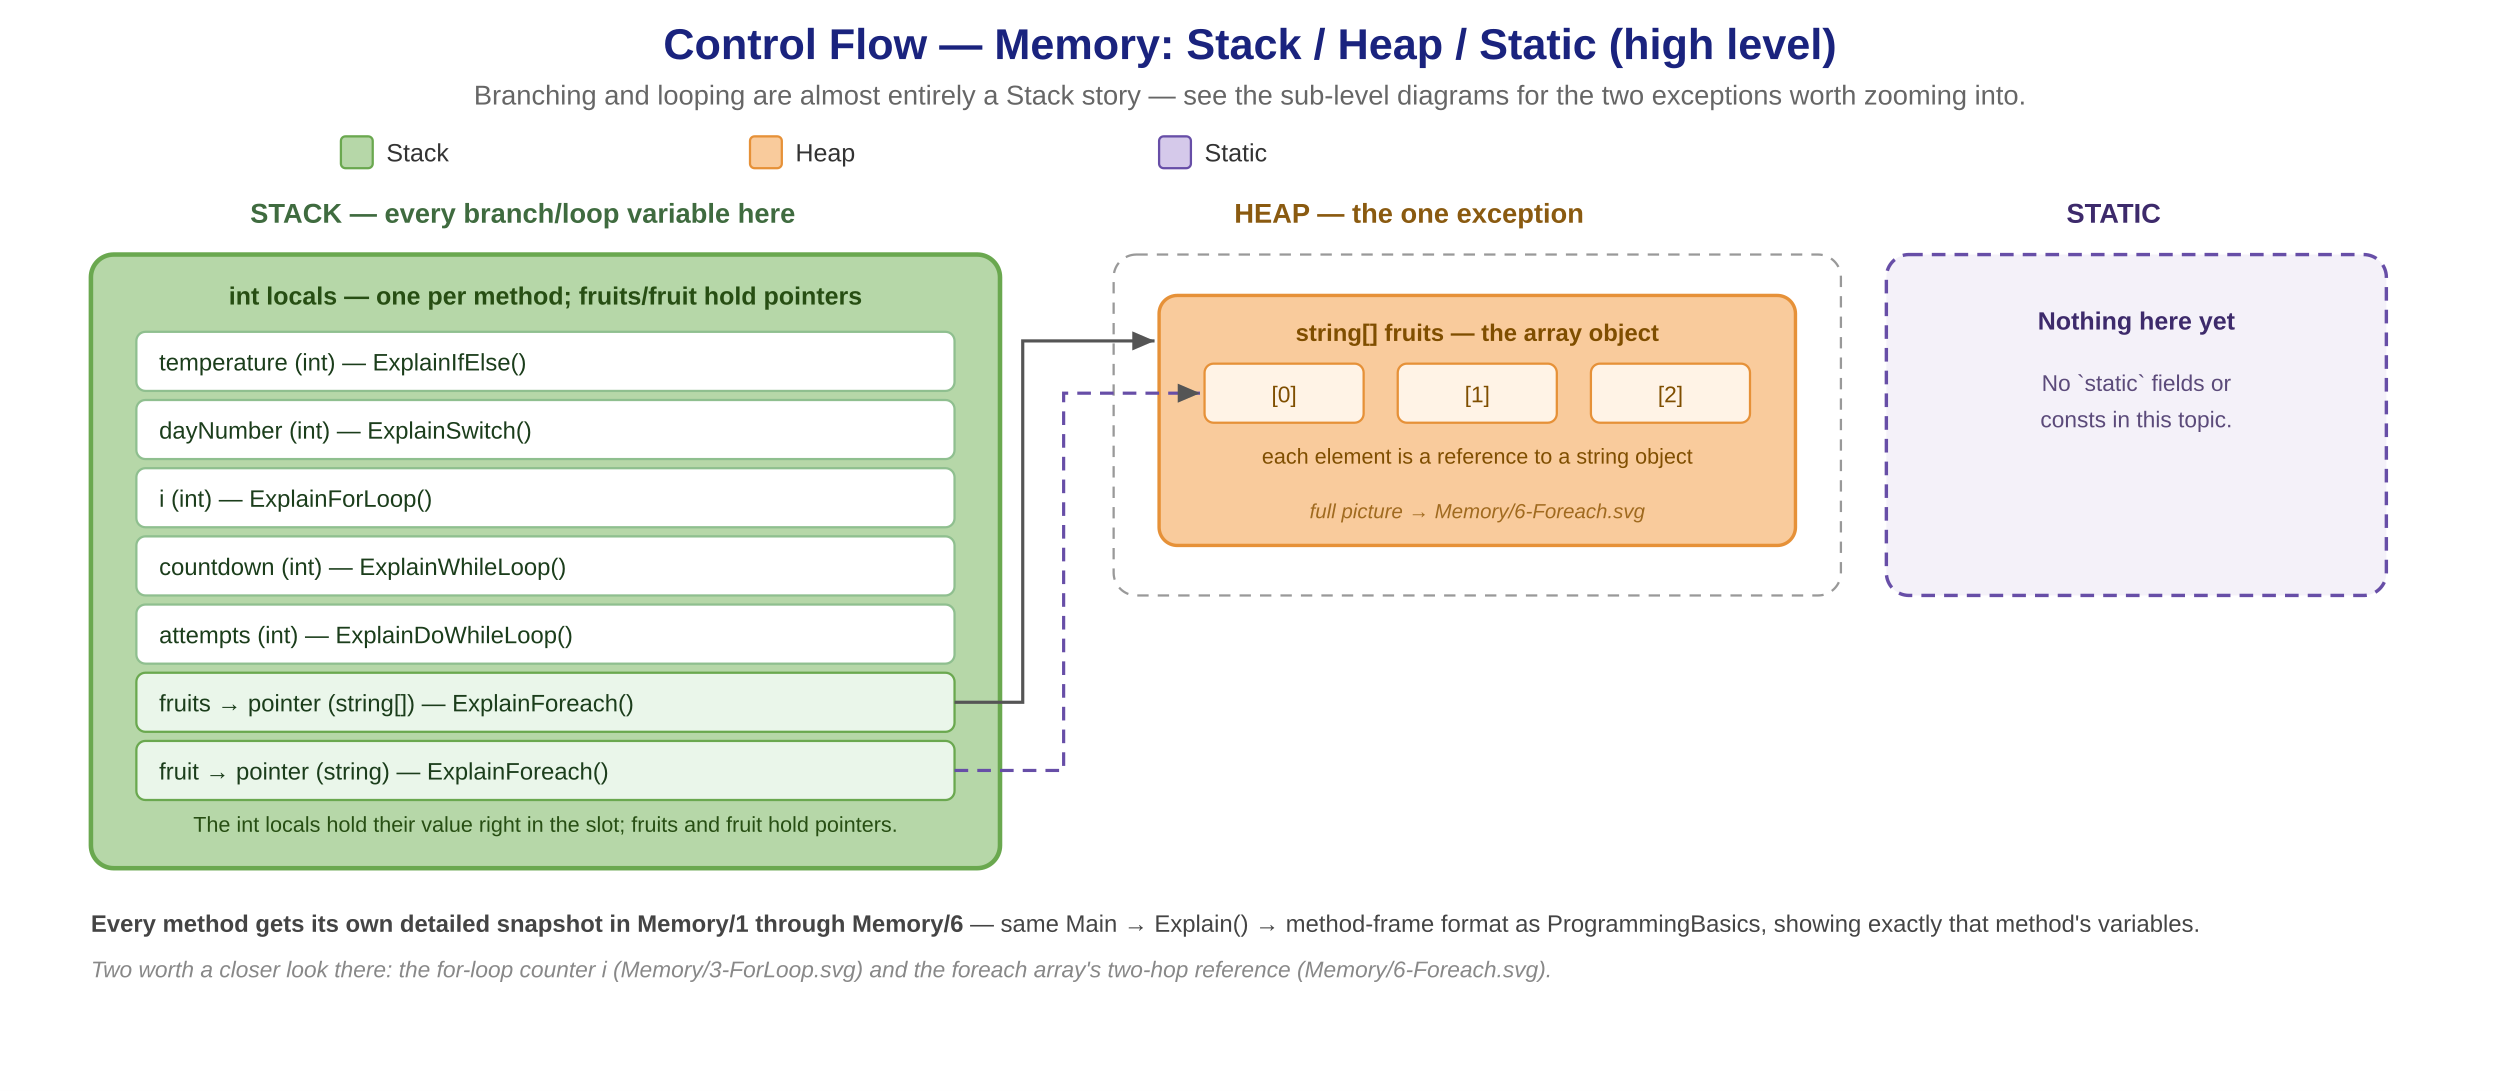
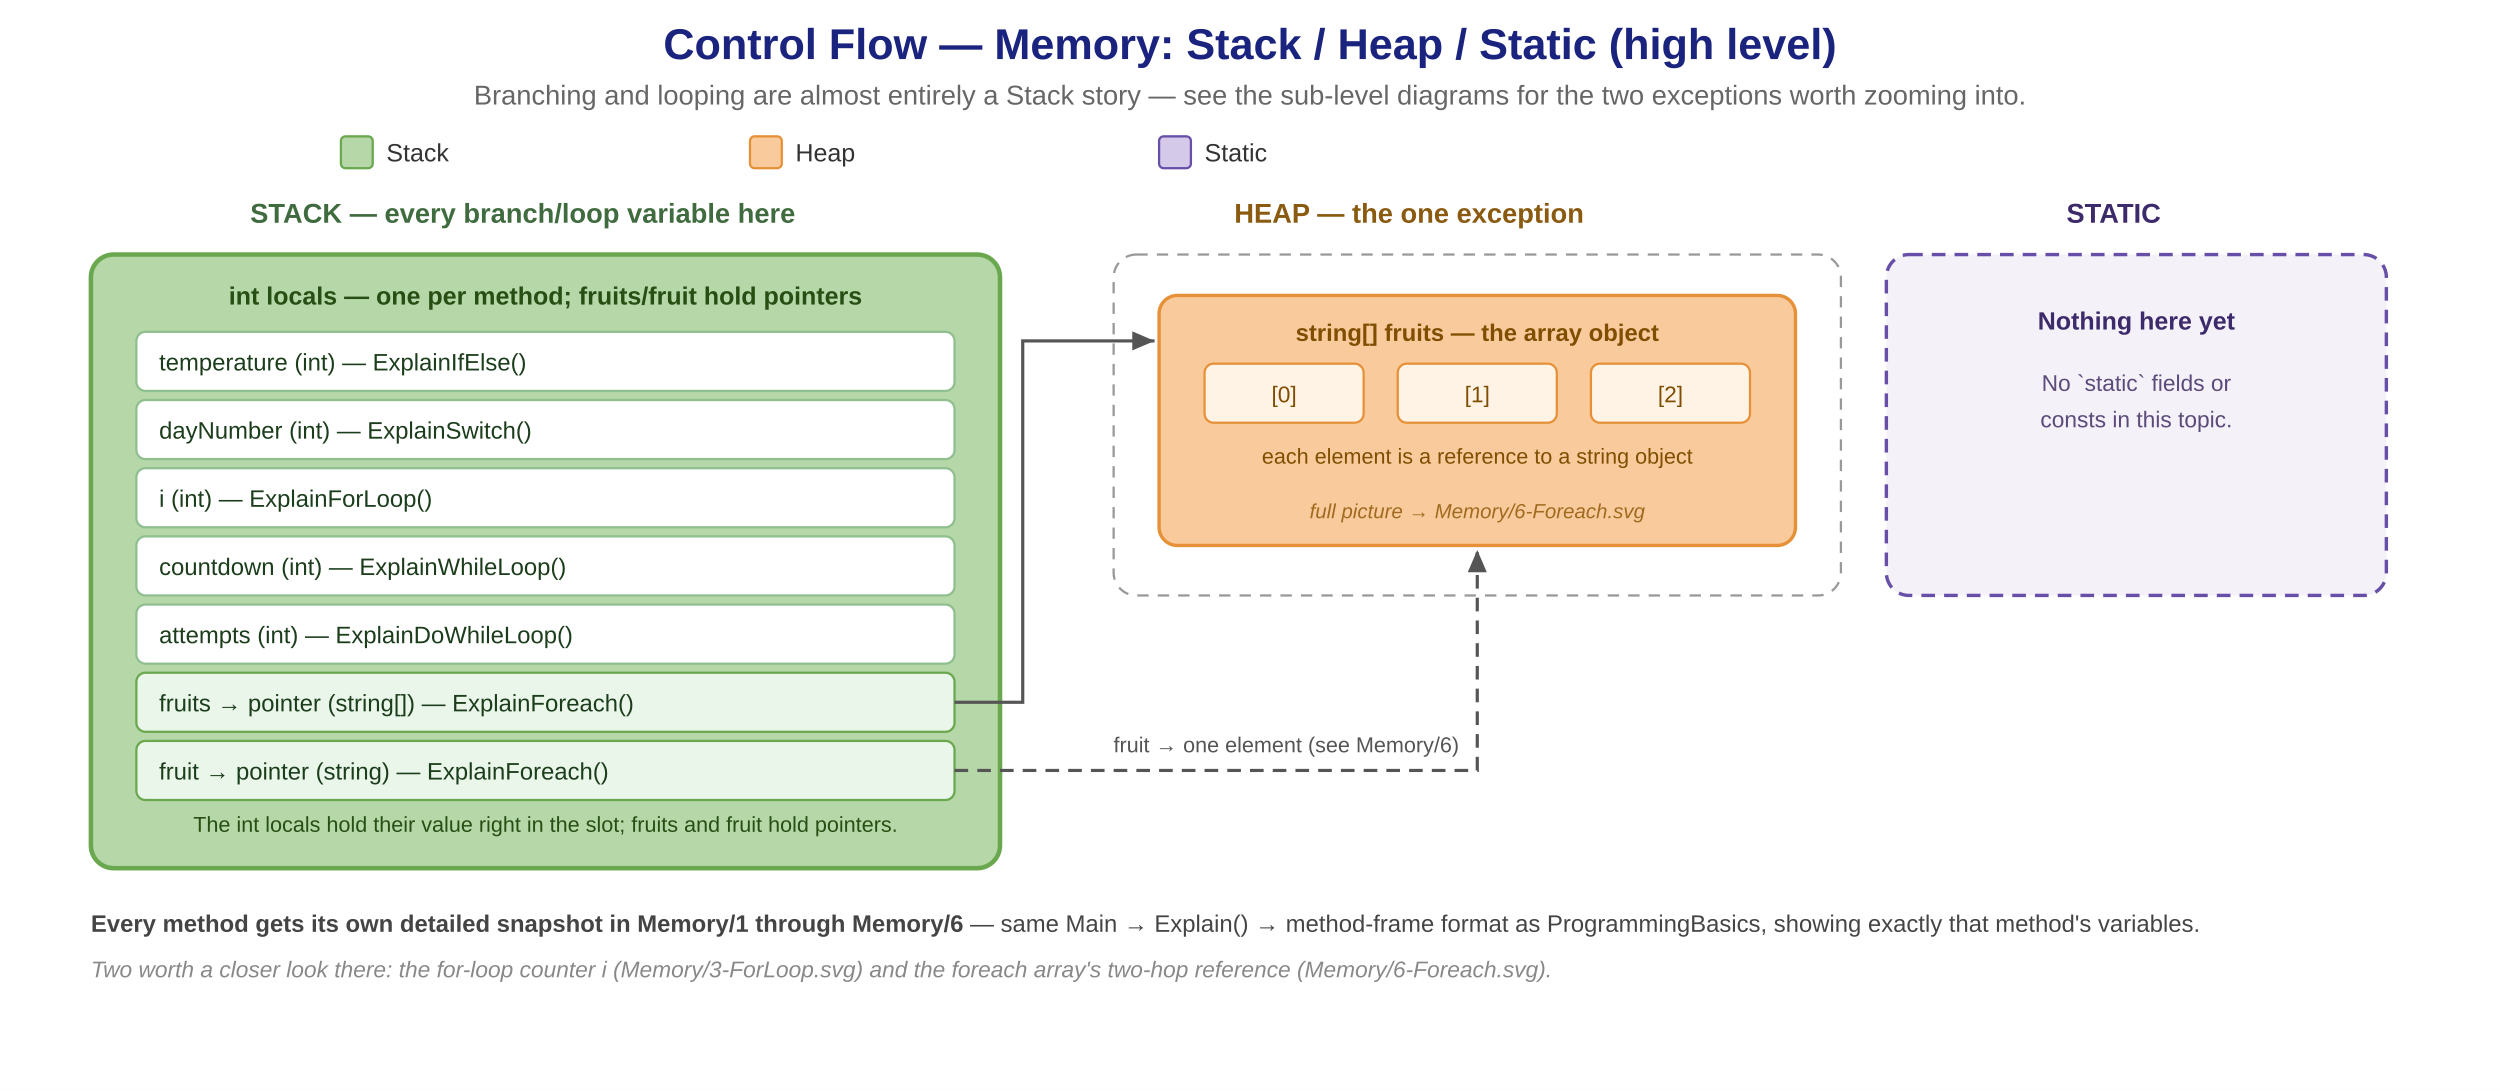
<svg xmlns="http://www.w3.org/2000/svg" viewBox="0 0 1100 480" font-family="Arial, Helvetica, sans-serif">
  <defs>
    <marker id="a" markerWidth="9" markerHeight="9" refX="7" refY="3" orient="auto">
      <path d="M0,0 L7,3 L0,6 Z" fill="#555" />
    </marker>
  </defs>
  <rect x="0" y="0" width="1100" height="480" fill="#ffffff" />
  <text x="550" y="26" text-anchor="middle" font-size="19" font-weight="bold" fill="#1a237e">Control Flow — Memory: Stack / Heap / Static (high level)</text>
  <text x="550" y="46" text-anchor="middle" font-size="12" fill="#666">Branching and looping are almost entirely a Stack story — see the sub-level diagrams for the two exceptions worth zooming into.</text>
  <g font-size="11" fill="#333">
    <rect x="150" y="60" width="14" height="14" rx="2" fill="#b6d7a8" stroke="#6aa84f" />
    <text x="170" y="71">Stack</text>
    <rect x="330" y="60" width="14" height="14" rx="2" fill="#f9cb9c" stroke="#e69138" />
    <text x="350" y="71">Heap</text>
    <rect x="510" y="60" width="14" height="14" rx="2" fill="#d5c9ea" stroke="#674ea7" />
    <text x="530" y="71">Static</text>
  </g>
  <text x="230" y="98" text-anchor="middle" font-size="12" font-weight="bold" fill="#3f6b3f">STACK — every branch/loop variable here</text>
  <text x="620" y="98" text-anchor="middle" font-size="12" font-weight="bold" fill="#8a5a10">HEAP — the one exception</text>
  <text x="930" y="98" text-anchor="middle" font-size="12" font-weight="bold" fill="#3d2a6b">STATIC</text>
  <rect x="40" y="112" width="400" height="270" rx="10" fill="#b6d7a8" stroke="#6aa84f" stroke-width="2" />
  <text x="240" y="134" text-anchor="middle" font-size="11" font-weight="bold" fill="#274e13">int locals — one per method; fruits/fruit hold pointers</text>
  <g font-size="10.5" fill="#1b3d1b">
    <rect x="60" y="146" width="360" height="26" rx="4" fill="#ffffff" stroke="#8fbf8f" />
    <text x="70" y="163">temperature (int) — ExplainIfElse()</text>
    <rect x="60" y="176" width="360" height="26" rx="4" fill="#ffffff" stroke="#8fbf8f" />
    <text x="70" y="193">dayNumber (int) — ExplainSwitch()</text>
    <rect x="60" y="206" width="360" height="26" rx="4" fill="#ffffff" stroke="#8fbf8f" />
    <text x="70" y="223">i (int) — ExplainForLoop()</text>
    <rect x="60" y="236" width="360" height="26" rx="4" fill="#ffffff" stroke="#8fbf8f" />
    <text x="70" y="253">countdown (int) — ExplainWhileLoop()</text>
    <rect x="60" y="266" width="360" height="26" rx="4" fill="#ffffff" stroke="#8fbf8f" />
    <text x="70" y="283">attempts (int) — ExplainDoWhileLoop()</text>
    <rect x="60" y="296" width="360" height="26" rx="4" fill="#eaf6ea" stroke="#6aa84f" />
    <text x="70" y="313">fruits → pointer (string[]) — ExplainForeach()</text>
    <rect x="60" y="326" width="360" height="26" rx="4" fill="#eaf6ea" stroke="#6aa84f" />
    <text x="70" y="343">fruit → pointer (string) — ExplainForeach()</text>
  </g>
  <text x="240" y="366" text-anchor="middle" font-size="9.5" fill="#274e13">The int locals hold their value right in the slot; fruits and fruit hold pointers.</text>
  <rect x="490" y="112" width="320" height="150" rx="10" fill="none" stroke="#999" stroke-width="1" stroke-dasharray="5 4" />
  <rect x="510" y="130" width="280" height="110" rx="8" fill="#f9cb9c" stroke="#e69138" stroke-width="1.5" />
  <text x="650" y="150" text-anchor="middle" font-size="10.5" font-weight="bold" fill="#7f4e00">string[] fruits — the array object</text>
  <rect x="530" y="160" width="70" height="26" rx="4" fill="#fff3e6" stroke="#e69138" />
  <text x="565" y="177" text-anchor="middle" font-size="10" fill="#7f4e00">[0]</text>
  <rect x="615" y="160" width="70" height="26" rx="4" fill="#fff3e6" stroke="#e69138" />
  <text x="650" y="177" text-anchor="middle" font-size="10" fill="#7f4e00">[1]</text>
  <rect x="700" y="160" width="70" height="26" rx="4" fill="#fff3e6" stroke="#e69138" />
  <text x="735" y="177" text-anchor="middle" font-size="10" fill="#7f4e00">[2]</text>
  <text x="650" y="204" text-anchor="middle" font-size="9.5" fill="#7f4e00">each element is a reference to a string object</text>
  <text x="650" y="228" text-anchor="middle" font-size="9" font-style="italic" fill="#a06a1f">full picture → Memory/6-Foreach.svg</text>
  <path d="M420,309 L450,309 L450,150 L508,150" fill="none" stroke="#555" stroke-width="1.4" marker-end="url(#a)" />
-   <path d="M420,339 L468,339 L468,173 L528,173" fill="none" stroke="#674ea7" stroke-width="1.4" stroke-dasharray="6 4" marker-end="url(#a)" />
+   <path d="M420,339 L650,339 L650,242" fill="none" stroke="#555" stroke-width="1.4" stroke-dasharray="6 4" marker-end="url(#a)" />
+   <text x="642" y="331" text-anchor="end" font-size="9.5" fill="#555">fruit → one element (see Memory/6)</text>
  <rect x="830" y="112" width="220" height="150" rx="10" fill="#d5c9ea" fill-opacity="0.25" stroke="#674ea7" stroke-width="1.5" stroke-dasharray="6 4" />
  <text x="940" y="145" text-anchor="middle" font-size="11" font-weight="bold" fill="#3d2a6b">Nothing here yet</text>
  <text x="940" y="172" text-anchor="middle" font-size="10" fill="#5b4a7a">No `static` fields or</text>
  <text x="940" y="188" text-anchor="middle" font-size="10" fill="#5b4a7a">consts in this topic.</text>
  <text x="40" y="410" font-size="10.5" fill="#444">
    <tspan font-weight="bold">Every method gets its own detailed snapshot in Memory/1 through Memory/6</tspan> — same Main → Explain() → method-frame format as ProgrammingBasics, showing exactly that method's variables.</text>
  <text x="40" y="430" font-size="10" font-style="italic" fill="#888">Two worth a closer look there: the for-loop counter i (Memory/3-ForLoop.svg) and the foreach array's two-hop reference (Memory/6-Foreach.svg).</text>
</svg>
